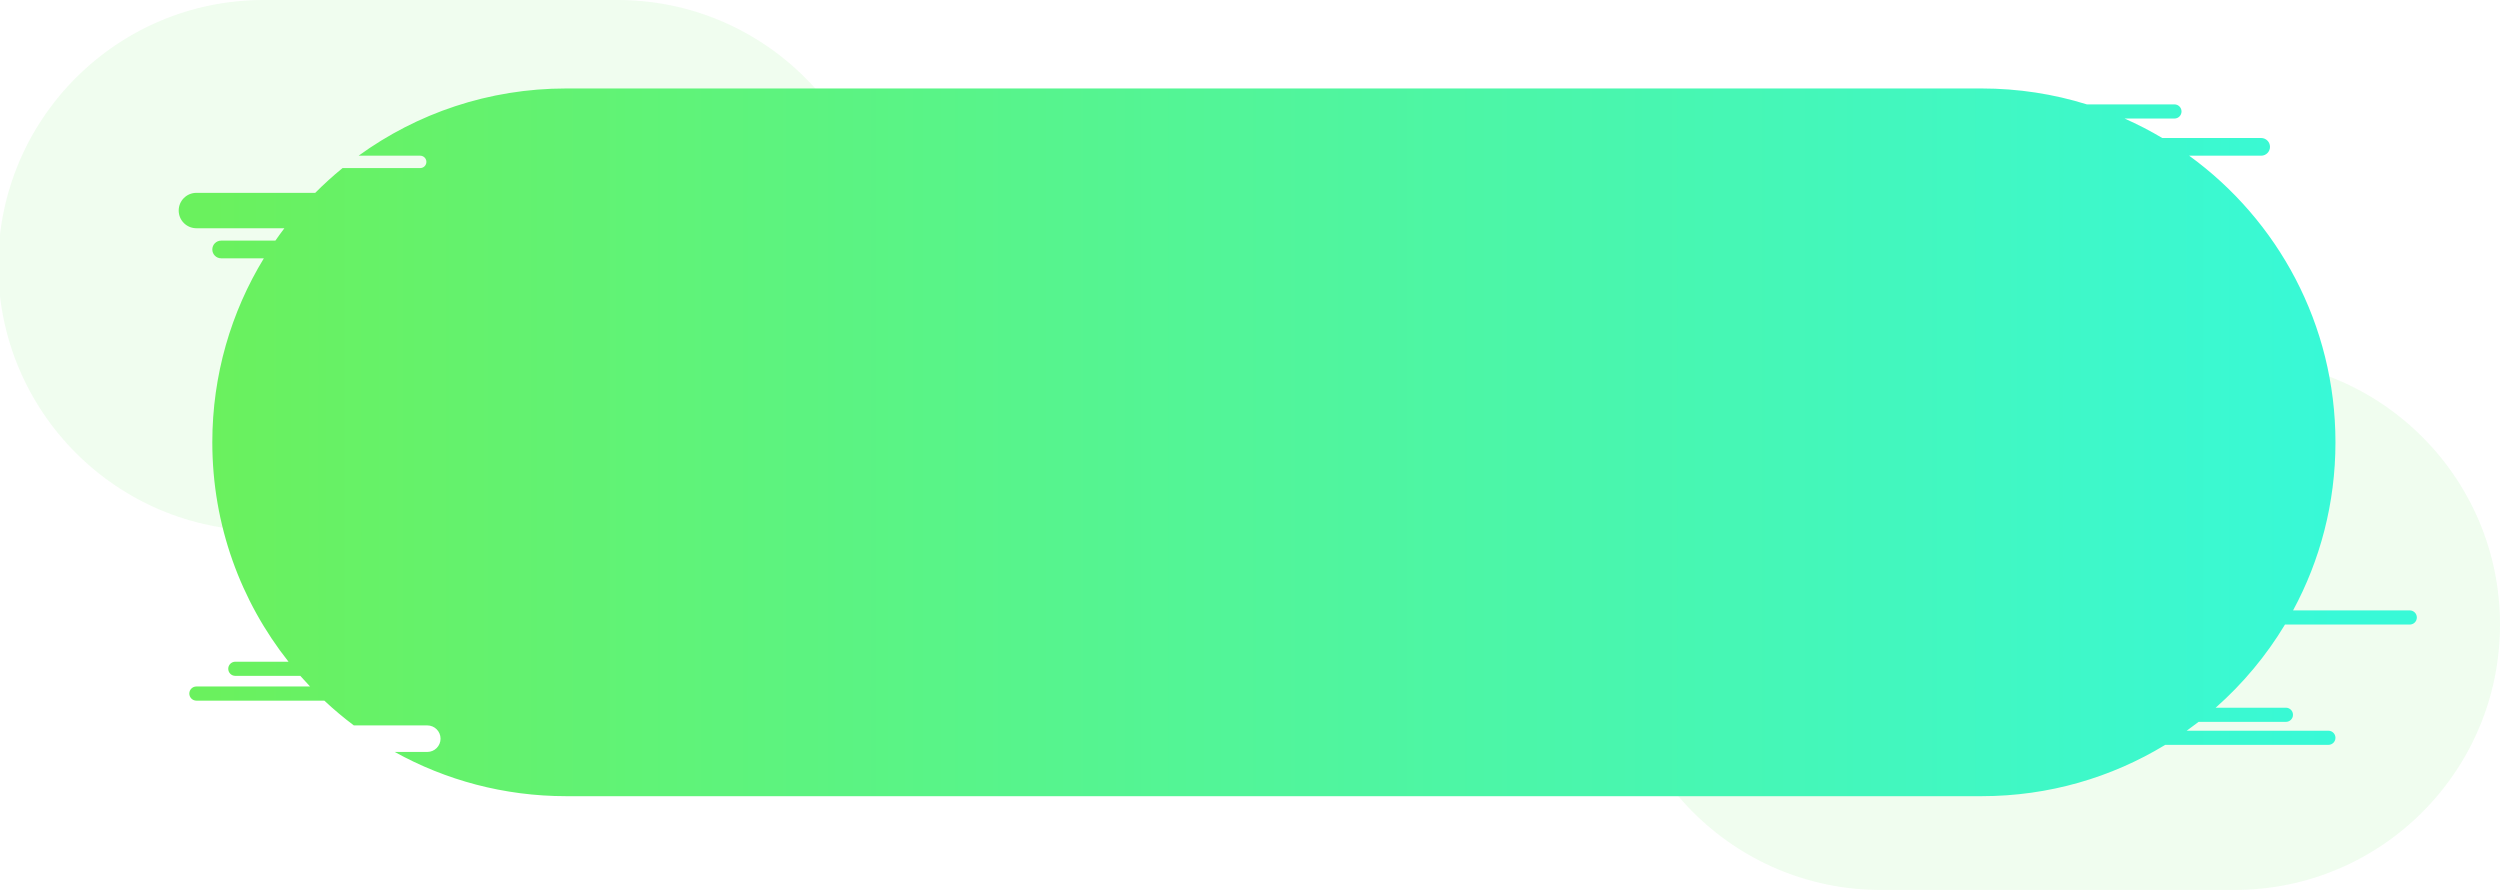
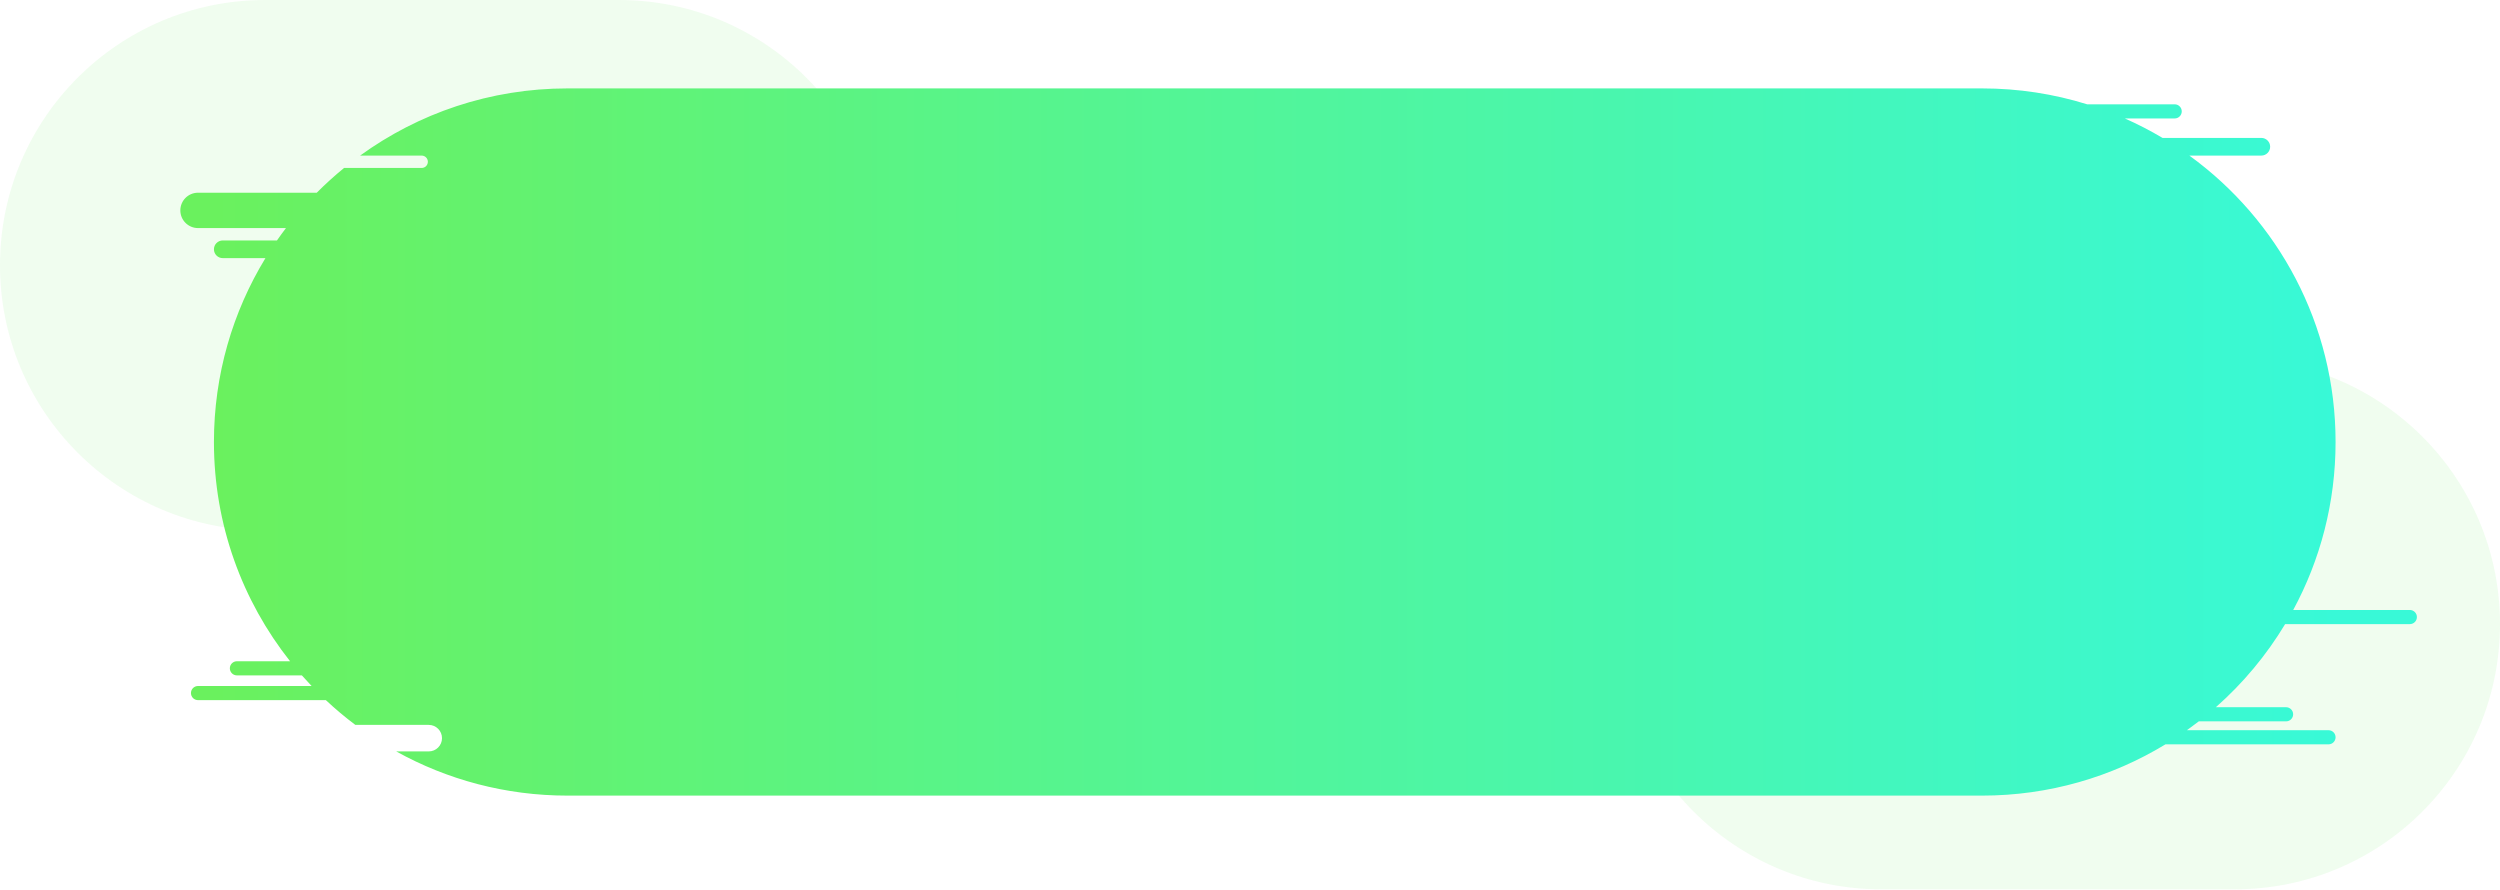
- <svg xmlns="http://www.w3.org/2000/svg" width="1413" height="503" viewBox="0 0 1413 503" fill="none">
-   <rect x="913" y="203" width="500" height="300" rx="150" fill="#69ED5E" fill-opacity="0.1" />
-   <rect x="-1" width="500" height="300" rx="150" fill="#69ED5E" fill-opacity="0.1" />
-   <path fill-rule="evenodd" clip-rule="evenodd" d="M120 250C120 211.908 130.649 176.303 149.133 146H125C122.239 146 120 143.761 120 141C120 138.239 122.239 136 125 136H155.649C157.297 133.629 158.995 131.295 160.741 129H111C105.477 129 101 124.523 101 119C101 113.477 105.477 109 111 109H178.159C183.057 104.072 188.211 99.398 193.598 95H237.5C239.433 95 241 93.433 241 91.5C241 89.567 239.433 88 237.5 88H202.69C235.643 64.095 276.176 50 320 50H1120C1140.72 50 1160.71 53.151 1179.5 59H1229C1231.21 59 1233 60.791 1233 63C1233 65.209 1231.21 67 1229 67H1200.81C1208.16 70.248 1215.27 73.925 1222.12 78H1278C1280.76 78 1283 80.239 1283 83C1283 85.761 1280.76 88 1278 88H1237.31C1287.41 124.346 1320 183.367 1320 250C1320 284.383 1311.32 316.74 1296.04 345H1362C1364.21 345 1366 346.791 1366 349C1366 351.209 1364.21 353 1362 353H1291.47C1280.87 370.617 1267.63 386.466 1252.29 400H1292C1294.21 400 1296 401.791 1296 404C1296 406.209 1294.21 408 1292 408H1242.64C1240.43 409.712 1238.19 411.379 1235.92 413H1316C1318.21 413 1320 414.791 1320 417C1320 419.209 1318.21 421 1316 421H1223.78C1193.53 439.402 1158 450 1120 450H320C284.844 450 251.806 440.929 223.1 425H241.5C245.642 425 249 421.642 249 417.5C249 413.358 245.642 410 241.5 410H199.981C194.17 405.634 188.605 400.96 183.31 396H111C108.791 396 107 394.209 107 392C107 389.791 108.791 388 111 388H175.238C173.366 386.038 171.535 384.037 169.743 382H133C130.791 382 129 380.209 129 378C129 375.791 130.791 374 133 374H163.069C136.101 339.916 120 296.838 120 250Z" fill="url(#paint0_linear)" />
+ <svg xmlns="http://www.w3.org/2000/svg" width="1414" height="503" viewBox="0 0 1414 503" fill="none">
+   <rect x="914" y="203" width="500" height="300" rx="150" fill="#69ED5E" fill-opacity="0.1" />
+   <rect width="500" height="300" rx="150" fill="#69ED5E" fill-opacity="0.1" />
+   <path fill-rule="evenodd" clip-rule="evenodd" d="M121 250C121 211.908 131.649 176.303 150.133 146H126C123.239 146 121 143.761 121 141C121 138.239 123.239 136 126 136H156.649C158.297 133.629 159.995 131.295 161.741 129H112C106.477 129 102 124.523 102 119C102 113.477 106.477 109 112 109H179.159C184.057 104.072 189.211 99.398 194.598 95H238.5C240.433 95 242 93.433 242 91.5C242 89.567 240.433 88 238.5 88H203.69C236.643 64.095 277.176 50 321 50H1121C1141.72 50 1161.71 53.151 1180.5 59H1230C1232.21 59 1234 60.791 1234 63C1234 65.209 1232.21 67 1230 67H1201.81C1209.16 70.248 1216.27 73.925 1223.12 78H1279C1281.76 78 1284 80.239 1284 83C1284 85.761 1281.76 88 1279 88H1238.31C1288.41 124.346 1321 183.367 1321 250C1321 284.383 1312.32 316.74 1297.04 345H1363C1365.21 345 1367 346.791 1367 349C1367 351.209 1365.21 353 1363 353H1292.47C1281.87 370.617 1268.63 386.466 1253.29 400H1293C1295.21 400 1297 401.791 1297 404C1297 406.209 1295.21 408 1293 408H1243.64C1241.43 409.712 1239.19 411.379 1236.92 413H1317C1319.21 413 1321 414.791 1321 417C1321 419.209 1319.21 421 1317 421H1224.78C1194.53 439.402 1159 450 1121 450H321C285.844 450 252.806 440.929 224.1 425H242.5C246.642 425 250 421.642 250 417.5C250 413.358 246.642 410 242.5 410H200.981C195.17 405.634 189.605 400.96 184.31 396H112C109.791 396 108 394.209 108 392C108 389.791 109.791 388 112 388H176.238C174.366 386.038 172.535 384.037 170.743 382H134C131.791 382 130 380.209 130 378C130 375.791 131.791 374 134 374H164.069C137.101 339.916 121 296.838 121 250Z" fill="url(#paint0_linear)" />
  <defs>
-     <linearGradient id="paint0_linear" x1="120" y1="250" x2="1320" y2="250" gradientUnits="userSpaceOnUse">
+     <linearGradient id="paint0_linear" x1="121" y1="250" x2="1321" y2="250" gradientUnits="userSpaceOnUse">
      <stop stop-color="#6AF15E" />
      <stop offset="1" stop-color="#38F9D7" />
    </linearGradient>
  </defs>
</svg>
